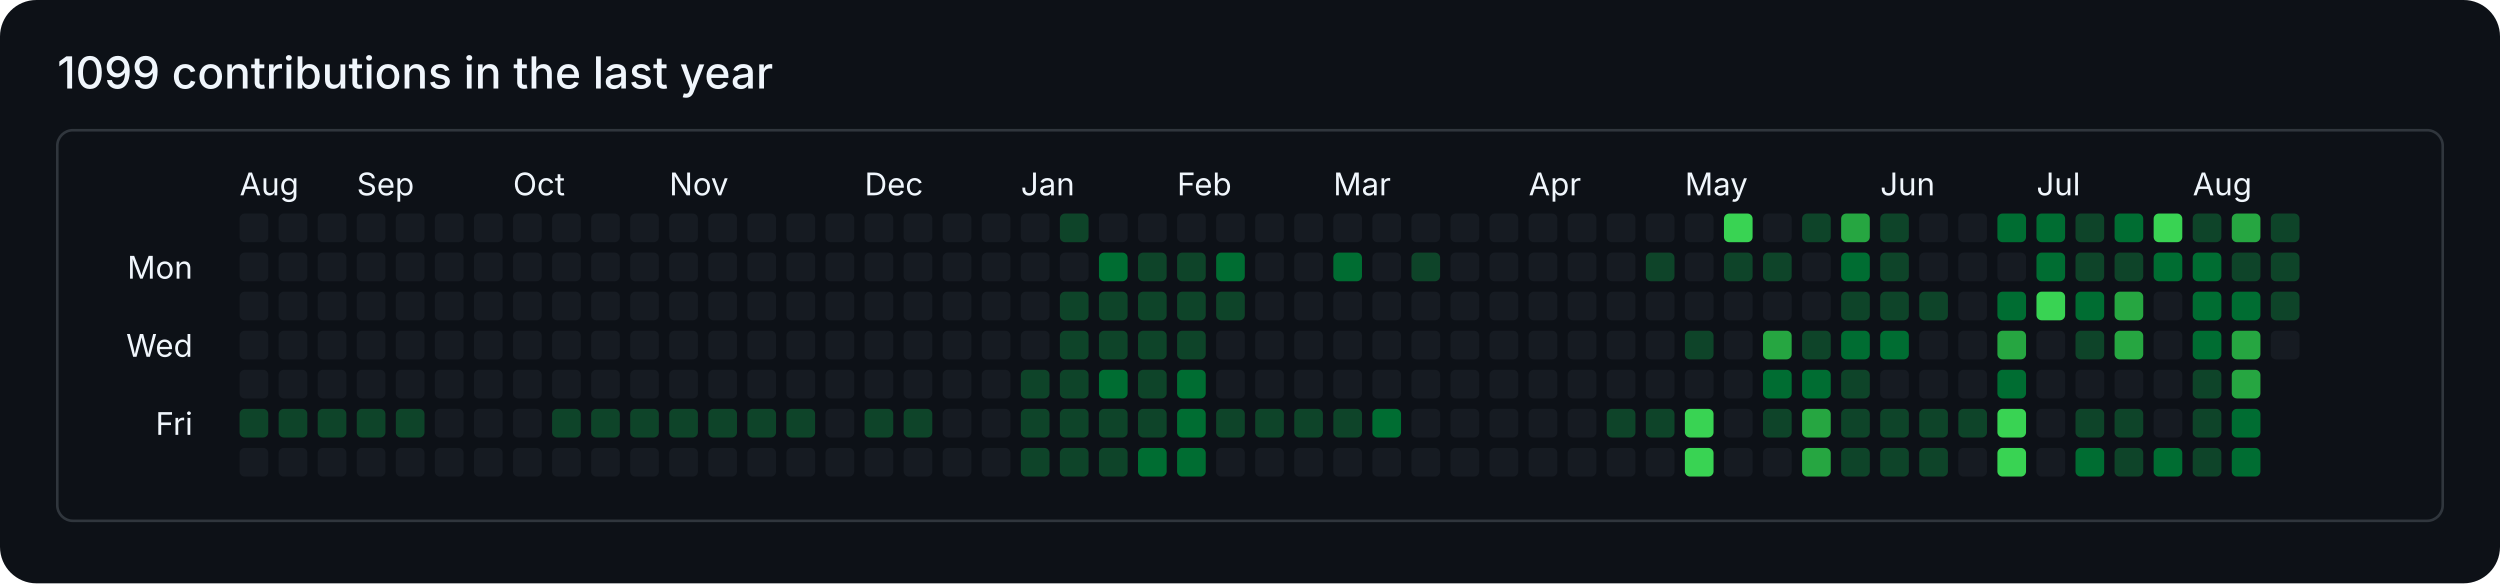
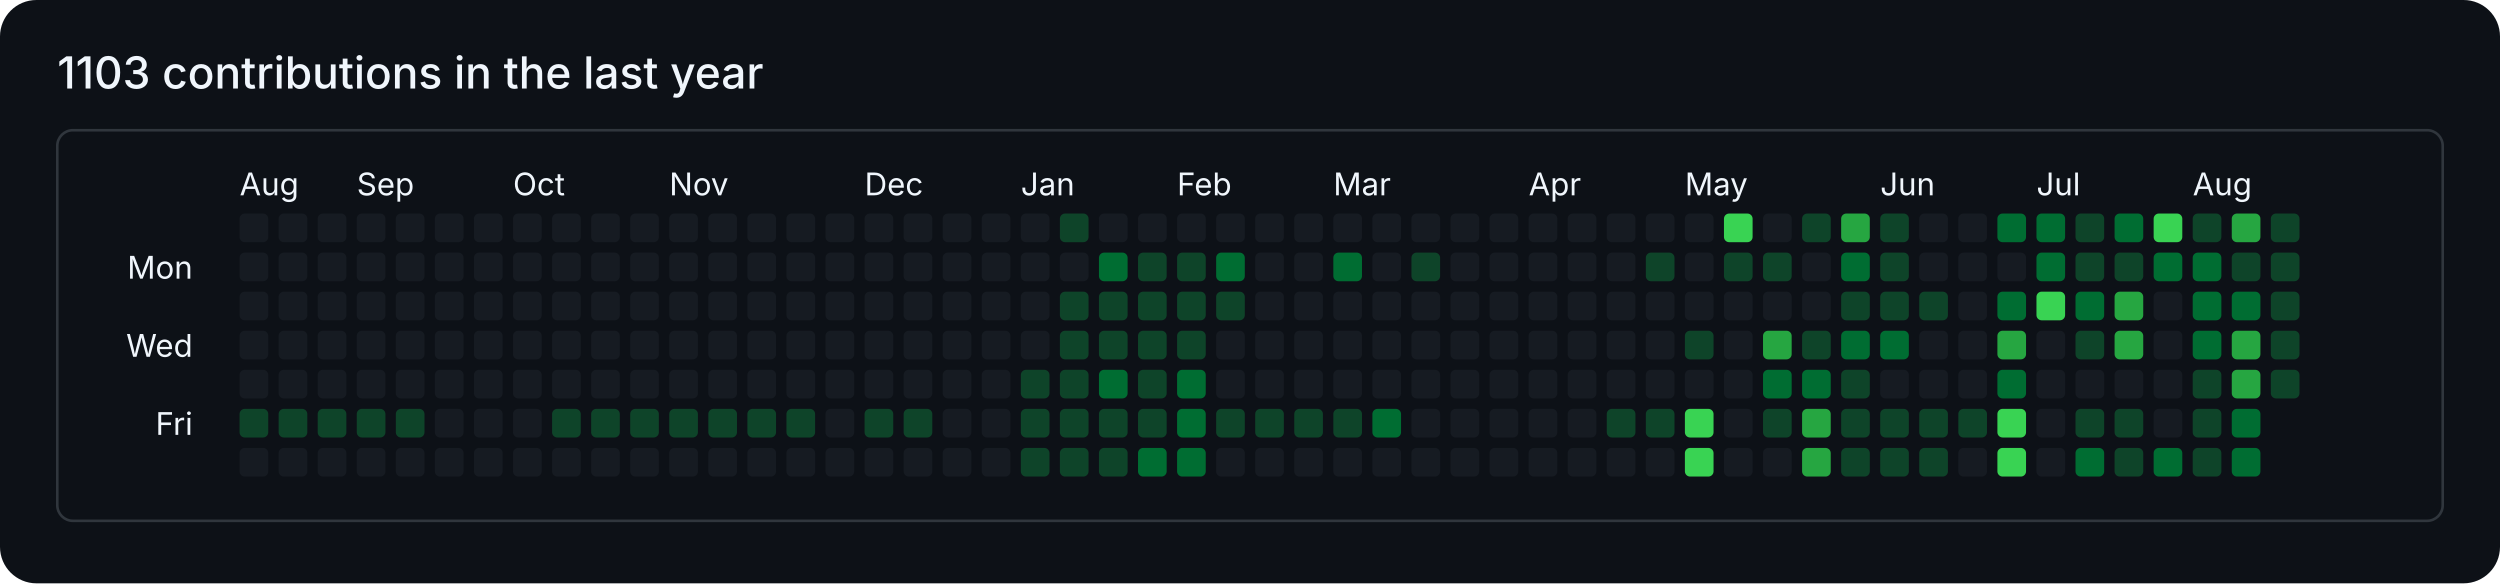
<svg xmlns="http://www.w3.org/2000/svg" width="1200" height="280" viewBox="0 0 960 224" fill="none" role="img" aria-label="AleksZyro GitHub contribution calendar">
  <style>
    .title { font: 500 17px -apple-system, BlinkMacSystemFont, 'Segoe UI', sans-serif; fill: #f0f6fc; }
    .month-label, .weekday-label, .legend, .hint { font: 400 12px -apple-system, BlinkMacSystemFont, 'Segoe UI', sans-serif; fill: #f0f6fc; }
    .hint, .legend-muted { fill: #8b949e; }
    .day-cell { shape-rendering: geometricPrecision; }
  </style>
  <rect width="960" height="224" rx="14" fill="#0d1117" />
-   <text x="22" y="34" class="title">1099 contributions in the last year</text>
+   <text x="22" y="34" class="title">1103 contributions in the last year</text>
  <rect x="22" y="50" width="916" height="150" rx="6" fill="none" stroke="#30363d" />
  <text x="92" y="75" class="month-label">Aug</text>
  <text x="137" y="75" class="month-label">Sep</text>
  <text x="197" y="75" class="month-label">Oct</text>
  <text x="257" y="75" class="month-label">Nov</text>
  <text x="332" y="75" class="month-label">Dec</text>
  <text x="392" y="75" class="month-label">Jan</text>
  <text x="452" y="75" class="month-label">Feb</text>
  <text x="512" y="75" class="month-label">Mar</text>
  <text x="587" y="75" class="month-label">Apr</text>
  <text x="647" y="75" class="month-label">May</text>
  <text x="722" y="75" class="month-label">Jun</text>
  <text x="782" y="75" class="month-label">Jul</text>
  <text x="842" y="75" class="month-label">Aug</text>
  <text x="74" y="107" class="weekday-label" text-anchor="end">Mon</text>
  <text x="74" y="137" class="weekday-label" text-anchor="end">Wed</text>
  <text x="74" y="167" class="weekday-label" text-anchor="end">Fri</text>
  <rect class="day-cell" x="92" y="82" width="11" height="11" rx="2" fill="#161b22" />
  <rect class="day-cell" x="92" y="97" width="11" height="11" rx="2" fill="#161b22" />
  <rect class="day-cell" x="92" y="112" width="11" height="11" rx="2" fill="#161b22" />
  <rect class="day-cell" x="92" y="127" width="11" height="11" rx="2" fill="#161b22" />
  <rect class="day-cell" x="92" y="142" width="11" height="11" rx="2" fill="#161b22" />
  <rect class="day-cell" x="92" y="157" width="11" height="11" rx="2" fill="#0e4429" />
  <rect class="day-cell" x="92" y="172" width="11" height="11" rx="2" fill="#161b22" />
  <rect class="day-cell" x="107" y="82" width="11" height="11" rx="2" fill="#161b22" />
  <rect class="day-cell" x="107" y="97" width="11" height="11" rx="2" fill="#161b22" />
  <rect class="day-cell" x="107" y="112" width="11" height="11" rx="2" fill="#161b22" />
  <rect class="day-cell" x="107" y="127" width="11" height="11" rx="2" fill="#161b22" />
  <rect class="day-cell" x="107" y="142" width="11" height="11" rx="2" fill="#161b22" />
  <rect class="day-cell" x="107" y="157" width="11" height="11" rx="2" fill="#0e4429" />
  <rect class="day-cell" x="107" y="172" width="11" height="11" rx="2" fill="#161b22" />
  <rect class="day-cell" x="122" y="82" width="11" height="11" rx="2" fill="#161b22" />
  <rect class="day-cell" x="122" y="97" width="11" height="11" rx="2" fill="#161b22" />
  <rect class="day-cell" x="122" y="112" width="11" height="11" rx="2" fill="#161b22" />
  <rect class="day-cell" x="122" y="127" width="11" height="11" rx="2" fill="#161b22" />
  <rect class="day-cell" x="122" y="142" width="11" height="11" rx="2" fill="#161b22" />
  <rect class="day-cell" x="122" y="157" width="11" height="11" rx="2" fill="#0e4429" />
  <rect class="day-cell" x="122" y="172" width="11" height="11" rx="2" fill="#161b22" />
  <rect class="day-cell" x="137" y="82" width="11" height="11" rx="2" fill="#161b22" />
  <rect class="day-cell" x="137" y="97" width="11" height="11" rx="2" fill="#161b22" />
  <rect class="day-cell" x="137" y="112" width="11" height="11" rx="2" fill="#161b22" />
  <rect class="day-cell" x="137" y="127" width="11" height="11" rx="2" fill="#161b22" />
  <rect class="day-cell" x="137" y="142" width="11" height="11" rx="2" fill="#161b22" />
  <rect class="day-cell" x="137" y="157" width="11" height="11" rx="2" fill="#0e4429" />
  <rect class="day-cell" x="137" y="172" width="11" height="11" rx="2" fill="#161b22" />
  <rect class="day-cell" x="152" y="82" width="11" height="11" rx="2" fill="#161b22" />
  <rect class="day-cell" x="152" y="97" width="11" height="11" rx="2" fill="#161b22" />
  <rect class="day-cell" x="152" y="112" width="11" height="11" rx="2" fill="#161b22" />
  <rect class="day-cell" x="152" y="127" width="11" height="11" rx="2" fill="#161b22" />
  <rect class="day-cell" x="152" y="142" width="11" height="11" rx="2" fill="#161b22" />
  <rect class="day-cell" x="152" y="157" width="11" height="11" rx="2" fill="#0e4429" />
  <rect class="day-cell" x="152" y="172" width="11" height="11" rx="2" fill="#161b22" />
  <rect class="day-cell" x="167" y="82" width="11" height="11" rx="2" fill="#161b22" />
  <rect class="day-cell" x="167" y="97" width="11" height="11" rx="2" fill="#161b22" />
  <rect class="day-cell" x="167" y="112" width="11" height="11" rx="2" fill="#161b22" />
  <rect class="day-cell" x="167" y="127" width="11" height="11" rx="2" fill="#161b22" />
  <rect class="day-cell" x="167" y="142" width="11" height="11" rx="2" fill="#161b22" />
  <rect class="day-cell" x="167" y="157" width="11" height="11" rx="2" fill="#161b22" />
  <rect class="day-cell" x="167" y="172" width="11" height="11" rx="2" fill="#161b22" />
  <rect class="day-cell" x="182" y="82" width="11" height="11" rx="2" fill="#161b22" />
  <rect class="day-cell" x="182" y="97" width="11" height="11" rx="2" fill="#161b22" />
  <rect class="day-cell" x="182" y="112" width="11" height="11" rx="2" fill="#161b22" />
  <rect class="day-cell" x="182" y="127" width="11" height="11" rx="2" fill="#161b22" />
  <rect class="day-cell" x="182" y="142" width="11" height="11" rx="2" fill="#161b22" />
  <rect class="day-cell" x="182" y="157" width="11" height="11" rx="2" fill="#161b22" />
  <rect class="day-cell" x="182" y="172" width="11" height="11" rx="2" fill="#161b22" />
  <rect class="day-cell" x="197" y="82" width="11" height="11" rx="2" fill="#161b22" />
  <rect class="day-cell" x="197" y="97" width="11" height="11" rx="2" fill="#161b22" />
  <rect class="day-cell" x="197" y="112" width="11" height="11" rx="2" fill="#161b22" />
  <rect class="day-cell" x="197" y="127" width="11" height="11" rx="2" fill="#161b22" />
  <rect class="day-cell" x="197" y="142" width="11" height="11" rx="2" fill="#161b22" />
  <rect class="day-cell" x="197" y="157" width="11" height="11" rx="2" fill="#161b22" />
  <rect class="day-cell" x="197" y="172" width="11" height="11" rx="2" fill="#161b22" />
  <rect class="day-cell" x="212" y="82" width="11" height="11" rx="2" fill="#161b22" />
  <rect class="day-cell" x="212" y="97" width="11" height="11" rx="2" fill="#161b22" />
  <rect class="day-cell" x="212" y="112" width="11" height="11" rx="2" fill="#161b22" />
  <rect class="day-cell" x="212" y="127" width="11" height="11" rx="2" fill="#161b22" />
  <rect class="day-cell" x="212" y="142" width="11" height="11" rx="2" fill="#161b22" />
  <rect class="day-cell" x="212" y="157" width="11" height="11" rx="2" fill="#0e4429" />
  <rect class="day-cell" x="212" y="172" width="11" height="11" rx="2" fill="#161b22" />
  <rect class="day-cell" x="227" y="82" width="11" height="11" rx="2" fill="#161b22" />
  <rect class="day-cell" x="227" y="97" width="11" height="11" rx="2" fill="#161b22" />
  <rect class="day-cell" x="227" y="112" width="11" height="11" rx="2" fill="#161b22" />
  <rect class="day-cell" x="227" y="127" width="11" height="11" rx="2" fill="#161b22" />
  <rect class="day-cell" x="227" y="142" width="11" height="11" rx="2" fill="#161b22" />
  <rect class="day-cell" x="227" y="157" width="11" height="11" rx="2" fill="#0e4429" />
  <rect class="day-cell" x="227" y="172" width="11" height="11" rx="2" fill="#161b22" />
  <rect class="day-cell" x="242" y="82" width="11" height="11" rx="2" fill="#161b22" />
  <rect class="day-cell" x="242" y="97" width="11" height="11" rx="2" fill="#161b22" />
  <rect class="day-cell" x="242" y="112" width="11" height="11" rx="2" fill="#161b22" />
  <rect class="day-cell" x="242" y="127" width="11" height="11" rx="2" fill="#161b22" />
  <rect class="day-cell" x="242" y="142" width="11" height="11" rx="2" fill="#161b22" />
  <rect class="day-cell" x="242" y="157" width="11" height="11" rx="2" fill="#0e4429" />
  <rect class="day-cell" x="242" y="172" width="11" height="11" rx="2" fill="#161b22" />
  <rect class="day-cell" x="257" y="82" width="11" height="11" rx="2" fill="#161b22" />
  <rect class="day-cell" x="257" y="97" width="11" height="11" rx="2" fill="#161b22" />
  <rect class="day-cell" x="257" y="112" width="11" height="11" rx="2" fill="#161b22" />
  <rect class="day-cell" x="257" y="127" width="11" height="11" rx="2" fill="#161b22" />
  <rect class="day-cell" x="257" y="142" width="11" height="11" rx="2" fill="#161b22" />
  <rect class="day-cell" x="257" y="157" width="11" height="11" rx="2" fill="#0e4429" />
  <rect class="day-cell" x="257" y="172" width="11" height="11" rx="2" fill="#161b22" />
  <rect class="day-cell" x="272" y="82" width="11" height="11" rx="2" fill="#161b22" />
  <rect class="day-cell" x="272" y="97" width="11" height="11" rx="2" fill="#161b22" />
  <rect class="day-cell" x="272" y="112" width="11" height="11" rx="2" fill="#161b22" />
  <rect class="day-cell" x="272" y="127" width="11" height="11" rx="2" fill="#161b22" />
  <rect class="day-cell" x="272" y="142" width="11" height="11" rx="2" fill="#161b22" />
  <rect class="day-cell" x="272" y="157" width="11" height="11" rx="2" fill="#0e4429" />
  <rect class="day-cell" x="272" y="172" width="11" height="11" rx="2" fill="#161b22" />
  <rect class="day-cell" x="287" y="82" width="11" height="11" rx="2" fill="#161b22" />
  <rect class="day-cell" x="287" y="97" width="11" height="11" rx="2" fill="#161b22" />
  <rect class="day-cell" x="287" y="112" width="11" height="11" rx="2" fill="#161b22" />
  <rect class="day-cell" x="287" y="127" width="11" height="11" rx="2" fill="#161b22" />
  <rect class="day-cell" x="287" y="142" width="11" height="11" rx="2" fill="#161b22" />
  <rect class="day-cell" x="287" y="157" width="11" height="11" rx="2" fill="#0e4429" />
  <rect class="day-cell" x="287" y="172" width="11" height="11" rx="2" fill="#161b22" />
  <rect class="day-cell" x="302" y="82" width="11" height="11" rx="2" fill="#161b22" />
  <rect class="day-cell" x="302" y="97" width="11" height="11" rx="2" fill="#161b22" />
  <rect class="day-cell" x="302" y="112" width="11" height="11" rx="2" fill="#161b22" />
  <rect class="day-cell" x="302" y="127" width="11" height="11" rx="2" fill="#161b22" />
  <rect class="day-cell" x="302" y="142" width="11" height="11" rx="2" fill="#161b22" />
  <rect class="day-cell" x="302" y="157" width="11" height="11" rx="2" fill="#0e4429" />
  <rect class="day-cell" x="302" y="172" width="11" height="11" rx="2" fill="#161b22" />
  <rect class="day-cell" x="317" y="82" width="11" height="11" rx="2" fill="#161b22" />
  <rect class="day-cell" x="317" y="97" width="11" height="11" rx="2" fill="#161b22" />
  <rect class="day-cell" x="317" y="112" width="11" height="11" rx="2" fill="#161b22" />
  <rect class="day-cell" x="317" y="127" width="11" height="11" rx="2" fill="#161b22" />
  <rect class="day-cell" x="317" y="142" width="11" height="11" rx="2" fill="#161b22" />
  <rect class="day-cell" x="317" y="157" width="11" height="11" rx="2" fill="#161b22" />
  <rect class="day-cell" x="317" y="172" width="11" height="11" rx="2" fill="#161b22" />
  <rect class="day-cell" x="332" y="82" width="11" height="11" rx="2" fill="#161b22" />
  <rect class="day-cell" x="332" y="97" width="11" height="11" rx="2" fill="#161b22" />
  <rect class="day-cell" x="332" y="112" width="11" height="11" rx="2" fill="#161b22" />
  <rect class="day-cell" x="332" y="127" width="11" height="11" rx="2" fill="#161b22" />
  <rect class="day-cell" x="332" y="142" width="11" height="11" rx="2" fill="#161b22" />
  <rect class="day-cell" x="332" y="157" width="11" height="11" rx="2" fill="#0e4429" />
  <rect class="day-cell" x="332" y="172" width="11" height="11" rx="2" fill="#161b22" />
  <rect class="day-cell" x="347" y="82" width="11" height="11" rx="2" fill="#161b22" />
  <rect class="day-cell" x="347" y="97" width="11" height="11" rx="2" fill="#161b22" />
  <rect class="day-cell" x="347" y="112" width="11" height="11" rx="2" fill="#161b22" />
  <rect class="day-cell" x="347" y="127" width="11" height="11" rx="2" fill="#161b22" />
  <rect class="day-cell" x="347" y="142" width="11" height="11" rx="2" fill="#161b22" />
  <rect class="day-cell" x="347" y="157" width="11" height="11" rx="2" fill="#0e4429" />
  <rect class="day-cell" x="347" y="172" width="11" height="11" rx="2" fill="#161b22" />
  <rect class="day-cell" x="362" y="82" width="11" height="11" rx="2" fill="#161b22" />
  <rect class="day-cell" x="362" y="97" width="11" height="11" rx="2" fill="#161b22" />
  <rect class="day-cell" x="362" y="112" width="11" height="11" rx="2" fill="#161b22" />
  <rect class="day-cell" x="362" y="127" width="11" height="11" rx="2" fill="#161b22" />
  <rect class="day-cell" x="362" y="142" width="11" height="11" rx="2" fill="#161b22" />
  <rect class="day-cell" x="362" y="157" width="11" height="11" rx="2" fill="#161b22" />
  <rect class="day-cell" x="362" y="172" width="11" height="11" rx="2" fill="#161b22" />
  <rect class="day-cell" x="377" y="82" width="11" height="11" rx="2" fill="#161b22" />
  <rect class="day-cell" x="377" y="97" width="11" height="11" rx="2" fill="#161b22" />
  <rect class="day-cell" x="377" y="112" width="11" height="11" rx="2" fill="#161b22" />
  <rect class="day-cell" x="377" y="127" width="11" height="11" rx="2" fill="#161b22" />
  <rect class="day-cell" x="377" y="142" width="11" height="11" rx="2" fill="#161b22" />
  <rect class="day-cell" x="377" y="157" width="11" height="11" rx="2" fill="#161b22" />
  <rect class="day-cell" x="377" y="172" width="11" height="11" rx="2" fill="#161b22" />
  <rect class="day-cell" x="392" y="82" width="11" height="11" rx="2" fill="#161b22" />
  <rect class="day-cell" x="392" y="97" width="11" height="11" rx="2" fill="#161b22" />
  <rect class="day-cell" x="392" y="112" width="11" height="11" rx="2" fill="#161b22" />
  <rect class="day-cell" x="392" y="127" width="11" height="11" rx="2" fill="#161b22" />
  <rect class="day-cell" x="392" y="142" width="11" height="11" rx="2" fill="#0e4429" />
  <rect class="day-cell" x="392" y="157" width="11" height="11" rx="2" fill="#0e4429" />
  <rect class="day-cell" x="392" y="172" width="11" height="11" rx="2" fill="#0e4429" />
  <rect class="day-cell" x="407" y="82" width="11" height="11" rx="2" fill="#0e4429" />
  <rect class="day-cell" x="407" y="97" width="11" height="11" rx="2" fill="#161b22" />
  <rect class="day-cell" x="407" y="112" width="11" height="11" rx="2" fill="#0e4429" />
  <rect class="day-cell" x="407" y="127" width="11" height="11" rx="2" fill="#0e4429" />
  <rect class="day-cell" x="407" y="142" width="11" height="11" rx="2" fill="#0e4429" />
  <rect class="day-cell" x="407" y="157" width="11" height="11" rx="2" fill="#0e4429" />
  <rect class="day-cell" x="407" y="172" width="11" height="11" rx="2" fill="#0e4429" />
  <rect class="day-cell" x="422" y="82" width="11" height="11" rx="2" fill="#161b22" />
  <rect class="day-cell" x="422" y="97" width="11" height="11" rx="2" fill="#006d32" />
  <rect class="day-cell" x="422" y="112" width="11" height="11" rx="2" fill="#0e4429" />
  <rect class="day-cell" x="422" y="127" width="11" height="11" rx="2" fill="#0e4429" />
  <rect class="day-cell" x="422" y="142" width="11" height="11" rx="2" fill="#006d32" />
  <rect class="day-cell" x="422" y="157" width="11" height="11" rx="2" fill="#0e4429" />
  <rect class="day-cell" x="422" y="172" width="11" height="11" rx="2" fill="#0e4429" />
  <rect class="day-cell" x="437" y="82" width="11" height="11" rx="2" fill="#161b22" />
  <rect class="day-cell" x="437" y="97" width="11" height="11" rx="2" fill="#0e4429" />
  <rect class="day-cell" x="437" y="112" width="11" height="11" rx="2" fill="#0e4429" />
  <rect class="day-cell" x="437" y="127" width="11" height="11" rx="2" fill="#0e4429" />
  <rect class="day-cell" x="437" y="142" width="11" height="11" rx="2" fill="#0e4429" />
  <rect class="day-cell" x="437" y="157" width="11" height="11" rx="2" fill="#0e4429" />
  <rect class="day-cell" x="437" y="172" width="11" height="11" rx="2" fill="#006d32" />
  <rect class="day-cell" x="452" y="82" width="11" height="11" rx="2" fill="#161b22" />
  <rect class="day-cell" x="452" y="97" width="11" height="11" rx="2" fill="#0e4429" />
  <rect class="day-cell" x="452" y="112" width="11" height="11" rx="2" fill="#0e4429" />
  <rect class="day-cell" x="452" y="127" width="11" height="11" rx="2" fill="#0e4429" />
  <rect class="day-cell" x="452" y="142" width="11" height="11" rx="2" fill="#006d32" />
  <rect class="day-cell" x="452" y="157" width="11" height="11" rx="2" fill="#006d32" />
  <rect class="day-cell" x="452" y="172" width="11" height="11" rx="2" fill="#006d32" />
  <rect class="day-cell" x="467" y="82" width="11" height="11" rx="2" fill="#161b22" />
  <rect class="day-cell" x="467" y="97" width="11" height="11" rx="2" fill="#006d32" />
  <rect class="day-cell" x="467" y="112" width="11" height="11" rx="2" fill="#0e4429" />
  <rect class="day-cell" x="467" y="127" width="11" height="11" rx="2" fill="#161b22" />
  <rect class="day-cell" x="467" y="142" width="11" height="11" rx="2" fill="#161b22" />
  <rect class="day-cell" x="467" y="157" width="11" height="11" rx="2" fill="#0e4429" />
  <rect class="day-cell" x="467" y="172" width="11" height="11" rx="2" fill="#161b22" />
  <rect class="day-cell" x="482" y="82" width="11" height="11" rx="2" fill="#161b22" />
  <rect class="day-cell" x="482" y="97" width="11" height="11" rx="2" fill="#161b22" />
  <rect class="day-cell" x="482" y="112" width="11" height="11" rx="2" fill="#161b22" />
  <rect class="day-cell" x="482" y="127" width="11" height="11" rx="2" fill="#161b22" />
  <rect class="day-cell" x="482" y="142" width="11" height="11" rx="2" fill="#161b22" />
  <rect class="day-cell" x="482" y="157" width="11" height="11" rx="2" fill="#0e4429" />
  <rect class="day-cell" x="482" y="172" width="11" height="11" rx="2" fill="#161b22" />
  <rect class="day-cell" x="497" y="82" width="11" height="11" rx="2" fill="#161b22" />
  <rect class="day-cell" x="497" y="97" width="11" height="11" rx="2" fill="#161b22" />
  <rect class="day-cell" x="497" y="112" width="11" height="11" rx="2" fill="#161b22" />
  <rect class="day-cell" x="497" y="127" width="11" height="11" rx="2" fill="#161b22" />
  <rect class="day-cell" x="497" y="142" width="11" height="11" rx="2" fill="#161b22" />
  <rect class="day-cell" x="497" y="157" width="11" height="11" rx="2" fill="#0e4429" />
  <rect class="day-cell" x="497" y="172" width="11" height="11" rx="2" fill="#161b22" />
  <rect class="day-cell" x="512" y="82" width="11" height="11" rx="2" fill="#161b22" />
  <rect class="day-cell" x="512" y="97" width="11" height="11" rx="2" fill="#006d32" />
  <rect class="day-cell" x="512" y="112" width="11" height="11" rx="2" fill="#161b22" />
  <rect class="day-cell" x="512" y="127" width="11" height="11" rx="2" fill="#161b22" />
  <rect class="day-cell" x="512" y="142" width="11" height="11" rx="2" fill="#161b22" />
  <rect class="day-cell" x="512" y="157" width="11" height="11" rx="2" fill="#0e4429" />
  <rect class="day-cell" x="512" y="172" width="11" height="11" rx="2" fill="#161b22" />
  <rect class="day-cell" x="527" y="82" width="11" height="11" rx="2" fill="#161b22" />
  <rect class="day-cell" x="527" y="97" width="11" height="11" rx="2" fill="#161b22" />
  <rect class="day-cell" x="527" y="112" width="11" height="11" rx="2" fill="#161b22" />
  <rect class="day-cell" x="527" y="127" width="11" height="11" rx="2" fill="#161b22" />
  <rect class="day-cell" x="527" y="142" width="11" height="11" rx="2" fill="#161b22" />
  <rect class="day-cell" x="527" y="157" width="11" height="11" rx="2" fill="#006d32" />
  <rect class="day-cell" x="527" y="172" width="11" height="11" rx="2" fill="#161b22" />
  <rect class="day-cell" x="542" y="82" width="11" height="11" rx="2" fill="#161b22" />
  <rect class="day-cell" x="542" y="97" width="11" height="11" rx="2" fill="#0e4429" />
  <rect class="day-cell" x="542" y="112" width="11" height="11" rx="2" fill="#161b22" />
  <rect class="day-cell" x="542" y="127" width="11" height="11" rx="2" fill="#161b22" />
  <rect class="day-cell" x="542" y="142" width="11" height="11" rx="2" fill="#161b22" />
  <rect class="day-cell" x="542" y="157" width="11" height="11" rx="2" fill="#161b22" />
  <rect class="day-cell" x="542" y="172" width="11" height="11" rx="2" fill="#161b22" />
  <rect class="day-cell" x="557" y="82" width="11" height="11" rx="2" fill="#161b22" />
  <rect class="day-cell" x="557" y="97" width="11" height="11" rx="2" fill="#161b22" />
  <rect class="day-cell" x="557" y="112" width="11" height="11" rx="2" fill="#161b22" />
  <rect class="day-cell" x="557" y="127" width="11" height="11" rx="2" fill="#161b22" />
  <rect class="day-cell" x="557" y="142" width="11" height="11" rx="2" fill="#161b22" />
  <rect class="day-cell" x="557" y="157" width="11" height="11" rx="2" fill="#161b22" />
  <rect class="day-cell" x="557" y="172" width="11" height="11" rx="2" fill="#161b22" />
  <rect class="day-cell" x="572" y="82" width="11" height="11" rx="2" fill="#161b22" />
  <rect class="day-cell" x="572" y="97" width="11" height="11" rx="2" fill="#161b22" />
  <rect class="day-cell" x="572" y="112" width="11" height="11" rx="2" fill="#161b22" />
  <rect class="day-cell" x="572" y="127" width="11" height="11" rx="2" fill="#161b22" />
  <rect class="day-cell" x="572" y="142" width="11" height="11" rx="2" fill="#161b22" />
  <rect class="day-cell" x="572" y="157" width="11" height="11" rx="2" fill="#161b22" />
  <rect class="day-cell" x="572" y="172" width="11" height="11" rx="2" fill="#161b22" />
  <rect class="day-cell" x="587" y="82" width="11" height="11" rx="2" fill="#161b22" />
  <rect class="day-cell" x="587" y="97" width="11" height="11" rx="2" fill="#161b22" />
  <rect class="day-cell" x="587" y="112" width="11" height="11" rx="2" fill="#161b22" />
  <rect class="day-cell" x="587" y="127" width="11" height="11" rx="2" fill="#161b22" />
  <rect class="day-cell" x="587" y="142" width="11" height="11" rx="2" fill="#161b22" />
  <rect class="day-cell" x="587" y="157" width="11" height="11" rx="2" fill="#161b22" />
  <rect class="day-cell" x="587" y="172" width="11" height="11" rx="2" fill="#161b22" />
  <rect class="day-cell" x="602" y="82" width="11" height="11" rx="2" fill="#161b22" />
  <rect class="day-cell" x="602" y="97" width="11" height="11" rx="2" fill="#161b22" />
  <rect class="day-cell" x="602" y="112" width="11" height="11" rx="2" fill="#161b22" />
  <rect class="day-cell" x="602" y="127" width="11" height="11" rx="2" fill="#161b22" />
  <rect class="day-cell" x="602" y="142" width="11" height="11" rx="2" fill="#161b22" />
  <rect class="day-cell" x="602" y="157" width="11" height="11" rx="2" fill="#161b22" />
  <rect class="day-cell" x="602" y="172" width="11" height="11" rx="2" fill="#161b22" />
  <rect class="day-cell" x="617" y="82" width="11" height="11" rx="2" fill="#161b22" />
  <rect class="day-cell" x="617" y="97" width="11" height="11" rx="2" fill="#161b22" />
  <rect class="day-cell" x="617" y="112" width="11" height="11" rx="2" fill="#161b22" />
  <rect class="day-cell" x="617" y="127" width="11" height="11" rx="2" fill="#161b22" />
  <rect class="day-cell" x="617" y="142" width="11" height="11" rx="2" fill="#161b22" />
  <rect class="day-cell" x="617" y="157" width="11" height="11" rx="2" fill="#0e4429" />
  <rect class="day-cell" x="617" y="172" width="11" height="11" rx="2" fill="#161b22" />
  <rect class="day-cell" x="632" y="82" width="11" height="11" rx="2" fill="#161b22" />
  <rect class="day-cell" x="632" y="97" width="11" height="11" rx="2" fill="#0e4429" />
  <rect class="day-cell" x="632" y="112" width="11" height="11" rx="2" fill="#161b22" />
  <rect class="day-cell" x="632" y="127" width="11" height="11" rx="2" fill="#161b22" />
  <rect class="day-cell" x="632" y="142" width="11" height="11" rx="2" fill="#161b22" />
  <rect class="day-cell" x="632" y="157" width="11" height="11" rx="2" fill="#0e4429" />
  <rect class="day-cell" x="632" y="172" width="11" height="11" rx="2" fill="#161b22" />
  <rect class="day-cell" x="647" y="82" width="11" height="11" rx="2" fill="#161b22" />
  <rect class="day-cell" x="647" y="97" width="11" height="11" rx="2" fill="#161b22" />
  <rect class="day-cell" x="647" y="112" width="11" height="11" rx="2" fill="#161b22" />
  <rect class="day-cell" x="647" y="127" width="11" height="11" rx="2" fill="#0e4429" />
  <rect class="day-cell" x="647" y="142" width="11" height="11" rx="2" fill="#161b22" />
  <rect class="day-cell" x="647" y="157" width="11" height="11" rx="2" fill="#39d353" />
  <rect class="day-cell" x="647" y="172" width="11" height="11" rx="2" fill="#39d353" />
  <rect class="day-cell" x="662" y="82" width="11" height="11" rx="2" fill="#39d353" />
  <rect class="day-cell" x="662" y="97" width="11" height="11" rx="2" fill="#0e4429" />
  <rect class="day-cell" x="662" y="112" width="11" height="11" rx="2" fill="#161b22" />
  <rect class="day-cell" x="662" y="127" width="11" height="11" rx="2" fill="#161b22" />
  <rect class="day-cell" x="662" y="142" width="11" height="11" rx="2" fill="#161b22" />
  <rect class="day-cell" x="662" y="157" width="11" height="11" rx="2" fill="#161b22" />
  <rect class="day-cell" x="662" y="172" width="11" height="11" rx="2" fill="#161b22" />
  <rect class="day-cell" x="677" y="82" width="11" height="11" rx="2" fill="#161b22" />
  <rect class="day-cell" x="677" y="97" width="11" height="11" rx="2" fill="#0e4429" />
  <rect class="day-cell" x="677" y="112" width="11" height="11" rx="2" fill="#161b22" />
  <rect class="day-cell" x="677" y="127" width="11" height="11" rx="2" fill="#26a641" />
  <rect class="day-cell" x="677" y="142" width="11" height="11" rx="2" fill="#006d32" />
  <rect class="day-cell" x="677" y="157" width="11" height="11" rx="2" fill="#0e4429" />
  <rect class="day-cell" x="677" y="172" width="11" height="11" rx="2" fill="#161b22" />
  <rect class="day-cell" x="692" y="82" width="11" height="11" rx="2" fill="#0e4429" />
  <rect class="day-cell" x="692" y="97" width="11" height="11" rx="2" fill="#161b22" />
  <rect class="day-cell" x="692" y="112" width="11" height="11" rx="2" fill="#161b22" />
  <rect class="day-cell" x="692" y="127" width="11" height="11" rx="2" fill="#0e4429" />
  <rect class="day-cell" x="692" y="142" width="11" height="11" rx="2" fill="#006d32" />
  <rect class="day-cell" x="692" y="157" width="11" height="11" rx="2" fill="#26a641" />
  <rect class="day-cell" x="692" y="172" width="11" height="11" rx="2" fill="#26a641" />
  <rect class="day-cell" x="707" y="82" width="11" height="11" rx="2" fill="#26a641" />
  <rect class="day-cell" x="707" y="97" width="11" height="11" rx="2" fill="#006d32" />
  <rect class="day-cell" x="707" y="112" width="11" height="11" rx="2" fill="#0e4429" />
  <rect class="day-cell" x="707" y="127" width="11" height="11" rx="2" fill="#006d32" />
  <rect class="day-cell" x="707" y="142" width="11" height="11" rx="2" fill="#0e4429" />
  <rect class="day-cell" x="707" y="157" width="11" height="11" rx="2" fill="#0e4429" />
  <rect class="day-cell" x="707" y="172" width="11" height="11" rx="2" fill="#0e4429" />
  <rect class="day-cell" x="722" y="82" width="11" height="11" rx="2" fill="#0e4429" />
  <rect class="day-cell" x="722" y="97" width="11" height="11" rx="2" fill="#0e4429" />
  <rect class="day-cell" x="722" y="112" width="11" height="11" rx="2" fill="#0e4429" />
  <rect class="day-cell" x="722" y="127" width="11" height="11" rx="2" fill="#006d32" />
  <rect class="day-cell" x="722" y="142" width="11" height="11" rx="2" fill="#161b22" />
  <rect class="day-cell" x="722" y="157" width="11" height="11" rx="2" fill="#0e4429" />
  <rect class="day-cell" x="722" y="172" width="11" height="11" rx="2" fill="#0e4429" />
  <rect class="day-cell" x="737" y="82" width="11" height="11" rx="2" fill="#161b22" />
  <rect class="day-cell" x="737" y="97" width="11" height="11" rx="2" fill="#161b22" />
  <rect class="day-cell" x="737" y="112" width="11" height="11" rx="2" fill="#0e4429" />
  <rect class="day-cell" x="737" y="127" width="11" height="11" rx="2" fill="#161b22" />
  <rect class="day-cell" x="737" y="142" width="11" height="11" rx="2" fill="#161b22" />
  <rect class="day-cell" x="737" y="157" width="11" height="11" rx="2" fill="#0e4429" />
  <rect class="day-cell" x="737" y="172" width="11" height="11" rx="2" fill="#0e4429" />
  <rect class="day-cell" x="752" y="82" width="11" height="11" rx="2" fill="#161b22" />
  <rect class="day-cell" x="752" y="97" width="11" height="11" rx="2" fill="#161b22" />
  <rect class="day-cell" x="752" y="112" width="11" height="11" rx="2" fill="#161b22" />
  <rect class="day-cell" x="752" y="127" width="11" height="11" rx="2" fill="#161b22" />
  <rect class="day-cell" x="752" y="142" width="11" height="11" rx="2" fill="#161b22" />
  <rect class="day-cell" x="752" y="157" width="11" height="11" rx="2" fill="#0e4429" />
  <rect class="day-cell" x="752" y="172" width="11" height="11" rx="2" fill="#161b22" />
  <rect class="day-cell" x="767" y="82" width="11" height="11" rx="2" fill="#006d32" />
  <rect class="day-cell" x="767" y="97" width="11" height="11" rx="2" fill="#161b22" />
  <rect class="day-cell" x="767" y="112" width="11" height="11" rx="2" fill="#006d32" />
  <rect class="day-cell" x="767" y="127" width="11" height="11" rx="2" fill="#26a641" />
  <rect class="day-cell" x="767" y="142" width="11" height="11" rx="2" fill="#006d32" />
  <rect class="day-cell" x="767" y="157" width="11" height="11" rx="2" fill="#39d353" />
  <rect class="day-cell" x="767" y="172" width="11" height="11" rx="2" fill="#39d353" />
  <rect class="day-cell" x="782" y="82" width="11" height="11" rx="2" fill="#006d32" />
  <rect class="day-cell" x="782" y="97" width="11" height="11" rx="2" fill="#006d32" />
  <rect class="day-cell" x="782" y="112" width="11" height="11" rx="2" fill="#39d353" />
  <rect class="day-cell" x="782" y="127" width="11" height="11" rx="2" fill="#161b22" />
  <rect class="day-cell" x="782" y="142" width="11" height="11" rx="2" fill="#161b22" />
  <rect class="day-cell" x="782" y="157" width="11" height="11" rx="2" fill="#161b22" />
  <rect class="day-cell" x="782" y="172" width="11" height="11" rx="2" fill="#161b22" />
  <rect class="day-cell" x="797" y="82" width="11" height="11" rx="2" fill="#0e4429" />
  <rect class="day-cell" x="797" y="97" width="11" height="11" rx="2" fill="#0e4429" />
  <rect class="day-cell" x="797" y="112" width="11" height="11" rx="2" fill="#006d32" />
  <rect class="day-cell" x="797" y="127" width="11" height="11" rx="2" fill="#0e4429" />
  <rect class="day-cell" x="797" y="142" width="11" height="11" rx="2" fill="#161b22" />
  <rect class="day-cell" x="797" y="157" width="11" height="11" rx="2" fill="#0e4429" />
  <rect class="day-cell" x="797" y="172" width="11" height="11" rx="2" fill="#006d32" />
  <rect class="day-cell" x="812" y="82" width="11" height="11" rx="2" fill="#006d32" />
  <rect class="day-cell" x="812" y="97" width="11" height="11" rx="2" fill="#0e4429" />
  <rect class="day-cell" x="812" y="112" width="11" height="11" rx="2" fill="#26a641" />
  <rect class="day-cell" x="812" y="127" width="11" height="11" rx="2" fill="#26a641" />
  <rect class="day-cell" x="812" y="142" width="11" height="11" rx="2" fill="#161b22" />
  <rect class="day-cell" x="812" y="157" width="11" height="11" rx="2" fill="#0e4429" />
  <rect class="day-cell" x="812" y="172" width="11" height="11" rx="2" fill="#0e4429" />
  <rect class="day-cell" x="827" y="82" width="11" height="11" rx="2" fill="#39d353" />
  <rect class="day-cell" x="827" y="97" width="11" height="11" rx="2" fill="#006d32" />
  <rect class="day-cell" x="827" y="112" width="11" height="11" rx="2" fill="#161b22" />
  <rect class="day-cell" x="827" y="127" width="11" height="11" rx="2" fill="#161b22" />
  <rect class="day-cell" x="827" y="142" width="11" height="11" rx="2" fill="#161b22" />
  <rect class="day-cell" x="827" y="157" width="11" height="11" rx="2" fill="#161b22" />
  <rect class="day-cell" x="827" y="172" width="11" height="11" rx="2" fill="#006d32" />
  <rect class="day-cell" x="842" y="82" width="11" height="11" rx="2" fill="#0e4429" />
  <rect class="day-cell" x="842" y="97" width="11" height="11" rx="2" fill="#006d32" />
  <rect class="day-cell" x="842" y="112" width="11" height="11" rx="2" fill="#006d32" />
  <rect class="day-cell" x="842" y="127" width="11" height="11" rx="2" fill="#006d32" />
  <rect class="day-cell" x="842" y="142" width="11" height="11" rx="2" fill="#0e4429" />
  <rect class="day-cell" x="842" y="157" width="11" height="11" rx="2" fill="#0e4429" />
  <rect class="day-cell" x="842" y="172" width="11" height="11" rx="2" fill="#0e4429" />
  <rect class="day-cell" x="857" y="82" width="11" height="11" rx="2" fill="#26a641" />
  <rect class="day-cell" x="857" y="97" width="11" height="11" rx="2" fill="#0e4429" />
  <rect class="day-cell" x="857" y="112" width="11" height="11" rx="2" fill="#006d32" />
  <rect class="day-cell" x="857" y="127" width="11" height="11" rx="2" fill="#26a641" />
  <rect class="day-cell" x="857" y="142" width="11" height="11" rx="2" fill="#26a641" />
  <rect class="day-cell" x="857" y="157" width="11" height="11" rx="2" fill="#006d32" />
  <rect class="day-cell" x="857" y="172" width="11" height="11" rx="2" fill="#006d32" />
  <rect class="day-cell" x="872" y="82" width="11" height="11" rx="2" fill="#0e4429" />
  <rect class="day-cell" x="872" y="97" width="11" height="11" rx="2" fill="#0e4429" />
  <rect class="day-cell" x="872" y="112" width="11" height="11" rx="2" fill="#0e4429" />
-   <rect class="day-cell" x="872" y="127" width="11" height="11" rx="2" fill="#161b22" />
+   <rect class="day-cell" x="872" y="127" width="11" height="11" rx="2" fill="#0e4429" />
+   <rect class="day-cell" x="872" y="142" width="11" height="11" rx="2" fill="#0e4429" />
</svg>
